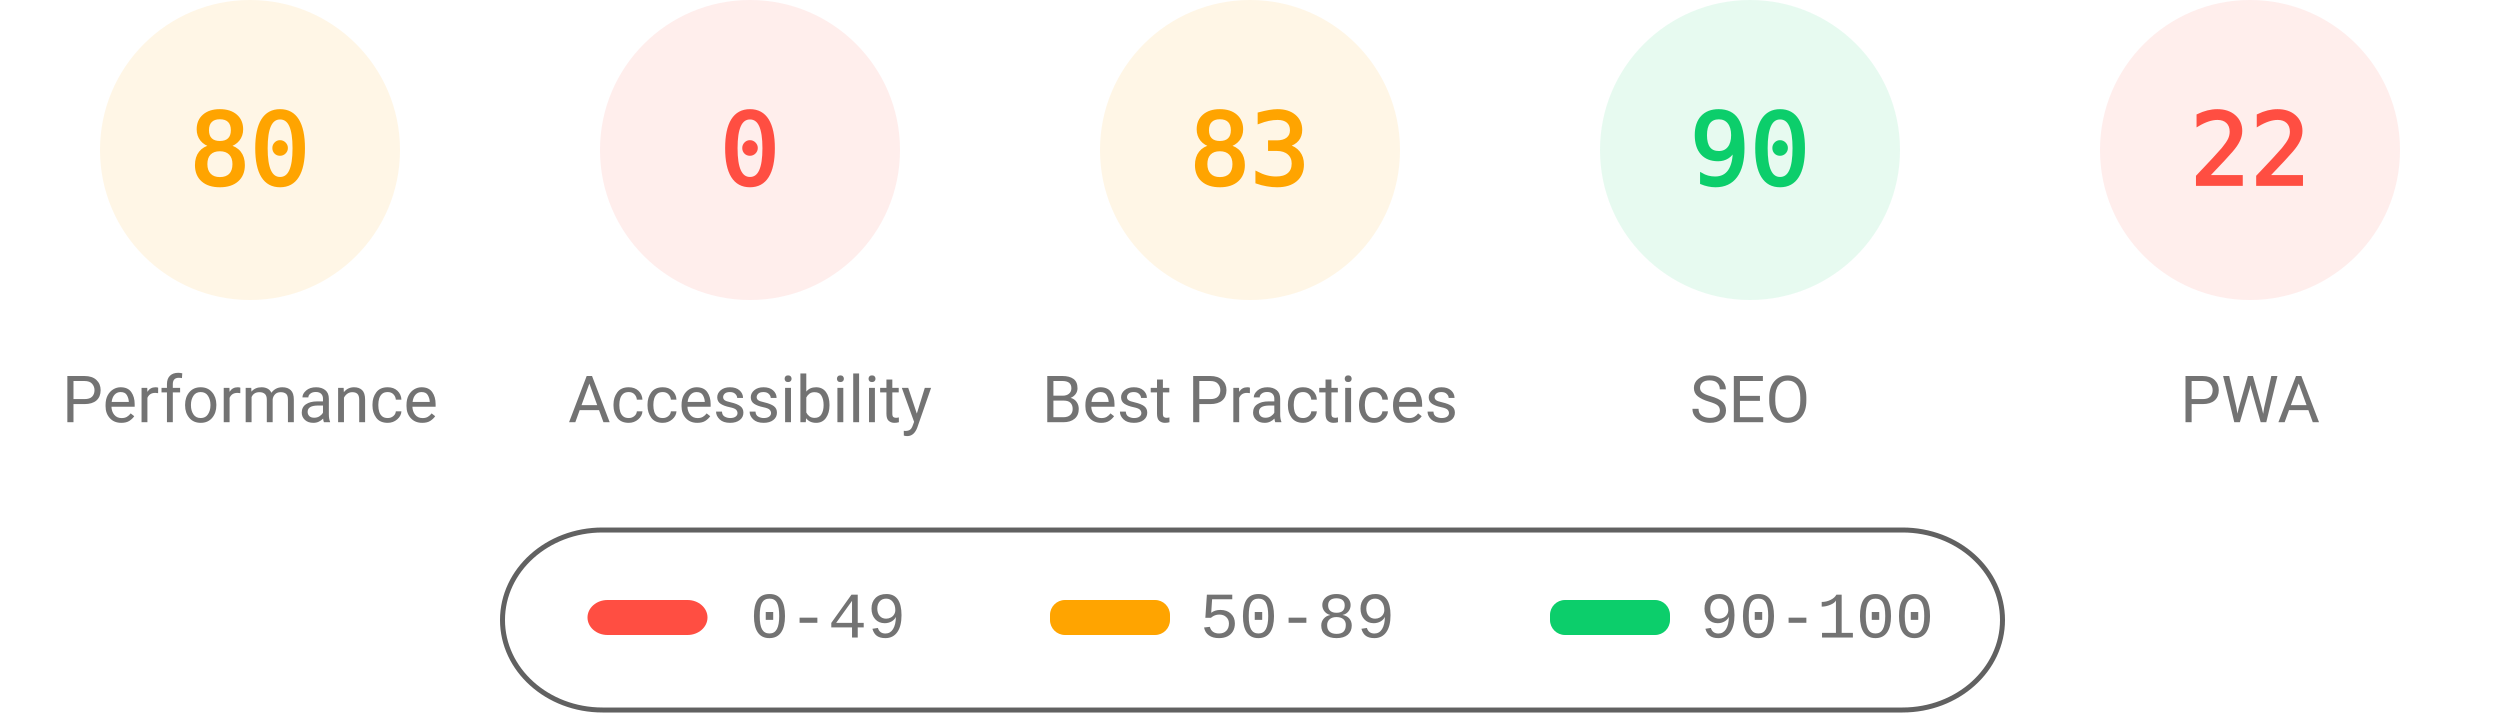
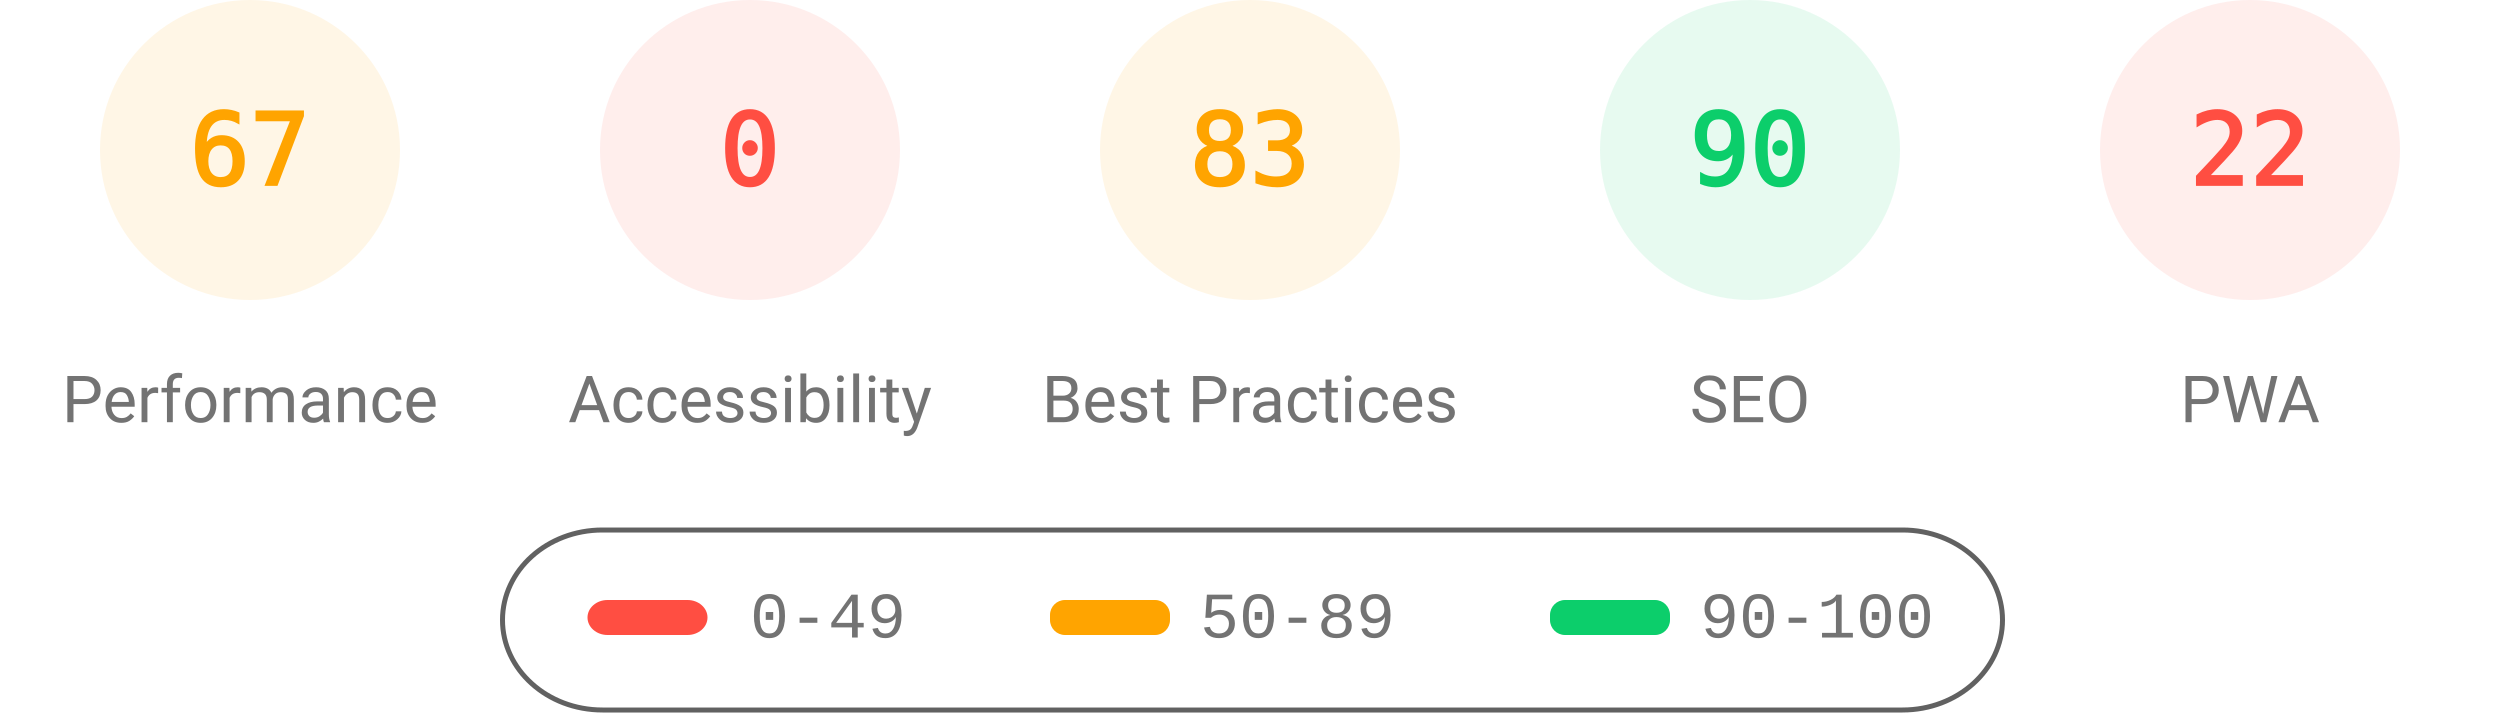
<svg xmlns="http://www.w3.org/2000/svg" fill="none" width="1000" height="285">
  <style>.gauge-base{opacity:.1}.gauge-arc{fill:none;animation-delay:250ms;stroke-linecap:round;transform:rotate(-90deg);transform-origin:100px 60px;animation:load-gauge 1s ease forwards}.guage-text{font-size:40px;font-family:monospace;text-align:center}.guage-red{color:#ff4e42;fill:#ff4e42;stroke:#ff4e42}.guage-orange{color:#ffa400;fill:#ffa400;stroke:#ffa400}.guage-green{color:#0cce6b;fill:#0cce6b;stroke:#0cce6b}.guage-undefined{color:#5c5c5c;fill:#5c5c5c;stroke:#5c5c5c}.guage-title{color:#737373;fill:#737373;stroke:none;font-size:26px;line-height:26px;font-family:Roboto,Halvetica,Arial,sans-serif}@keyframes load-gauge{from{stroke-dasharray:0 352.858}}</style>
  <svg class="guage-div guage-perf guage-orange" viewBox="0 0 200 200" width="200" height="200">
    <circle class="gauge-base" r="56" cx="100" cy="60" stroke-width="8" />
-     <circle class="gauge-arc guage-arc-1" r="56" cx="100" cy="60" stroke-width="8" style="stroke-dasharray:281.486,351.858" />
-     <text class="guage-text" x="100" y="60" alignment-baseline="central" dominant-baseline="central" text-anchor="middle">80</text>
+     <circle class="gauge-arc guage-arc-1" r="56" cx="100" cy="60" stroke-width="8" style="stroke-dasharray:235.745,351.858" />
+     <text class="guage-text" x="100" y="60" alignment-baseline="central" dominant-baseline="central" text-anchor="middle">67</text>
    <text class="guage-title" x="100" y="160" alignment-baseline="central" dominant-baseline="central" text-anchor="middle">Performance</text>
  </svg>
  <svg class="guage-div guage-acc guage-red" viewBox="0 0 200 200" width="200" height="200" x="200">
    <circle class="gauge-base" r="56" cx="100" cy="60" stroke-width="8" />
    <circle class="gauge-arc guage-arc-2" r="56" cx="100" cy="60" stroke-width="8" style="stroke-dasharray:0,351.858" />
    <text class="guage-text" x="100" y="60" alignment-baseline="central" dominant-baseline="central" text-anchor="middle">0</text>
    <text class="guage-title" x="100" y="160" alignment-baseline="central" dominant-baseline="central" text-anchor="middle">Accessibility</text>
  </svg>
  <svg class="guage-div guage-best guage-orange" viewBox="0 0 200 200" width="200" height="200" x="400">
    <circle class="gauge-base" r="56" cx="100" cy="60" stroke-width="8" />
    <circle class="gauge-arc guage-arc-3" r="56" cx="100" cy="60" stroke-width="8" style="stroke-dasharray:292.042,351.858" />
    <text class="guage-text" x="100" y="60" alignment-baseline="central" dominant-baseline="central" text-anchor="middle">83</text>
    <text class="guage-title" x="100" y="160" alignment-baseline="central" dominant-baseline="central" text-anchor="middle">Best Practices</text>
  </svg>
  <svg class="guage-div guage-seo guage-green" viewBox="0 0 200 200" width="200" height="200" x="600">
    <circle class="gauge-base" r="56" cx="100" cy="60" stroke-width="8" />
    <circle class="gauge-arc guage-arc-4" r="56" cx="100" cy="60" stroke-width="8" style="stroke-dasharray:316.672,351.858" />
    <text class="guage-text" x="100" y="60" alignment-baseline="central" dominant-baseline="central" text-anchor="middle">90</text>
    <text class="guage-title" x="100" y="160" alignment-baseline="central" dominant-baseline="central" text-anchor="middle">SEO</text>
  </svg>
  <svg class="guage-div guage-pwa guage-red" viewBox="0 0 200 200" width="200" height="200" x="800">
    <circle class="gauge-base" r="56" cx="100" cy="60" stroke-width="8" />
    <circle class="gauge-arc guage-arc-4" r="56" cx="100" cy="60" stroke-width="8" style="stroke-dasharray:77.409,351.858" />
    <text class="guage-text" x="100" y="60" alignment-baseline="central" dominant-baseline="central" text-anchor="middle">22</text>
    <text class="guage-title" x="100" y="160" alignment-baseline="central" dominant-baseline="central" text-anchor="middle">PWA</text>
  </svg>
  <svg width="604" height="76" x="200" y="210">
    <path fill="none" id="canvas_background" d="M-1-1h604v80H-1z" />
    <rect fill-opacity="0" stroke="#616161" stroke-width="2" rx="40" id="svg_2" height="72" width="600" y="2" x="1" fill="#000" />
    <rect stroke="#000" rx="8" id="svg_3" height="14" width="48" y="30" x="35" stroke-opacity="null" stroke-width="0" fill="#ff4e42" />
    <rect stroke="#000" rx="6" id="svg_4" height="14" width="48" y="30" x="220" stroke-opacity="null" stroke-width="0" fill="#ffa400" />
    <rect stroke="#000" rx="6" id="svg_5" height="14" width="48" y="30" x="420" stroke-opacity="null" stroke-width="0" fill="#0cce6b" />
    <text xml:space="preserve" text-anchor="start" font-family="'Courier New', Courier, monospace" font-size="26" id="svg_6" y="45" x="100" stroke-opacity="null" stroke-width="0" stroke="#000" fill="#737373">0-49</text>
    <text xml:space="preserve" text-anchor="start" font-family="'Courier New', Courier, monospace" font-size="26" id="svg_7" y="45" x="280" stroke-opacity="null" stroke-width="0" stroke="#000" fill="#737373">50-89</text>
    <text xml:space="preserve" text-anchor="start" font-family="'Courier New', Courier, monospace" font-size="26" id="svg_8" y="45" x="480" stroke-opacity="null" stroke-width="0" stroke="#000" fill="#737373">90-100</text>
  </svg>
</svg>
